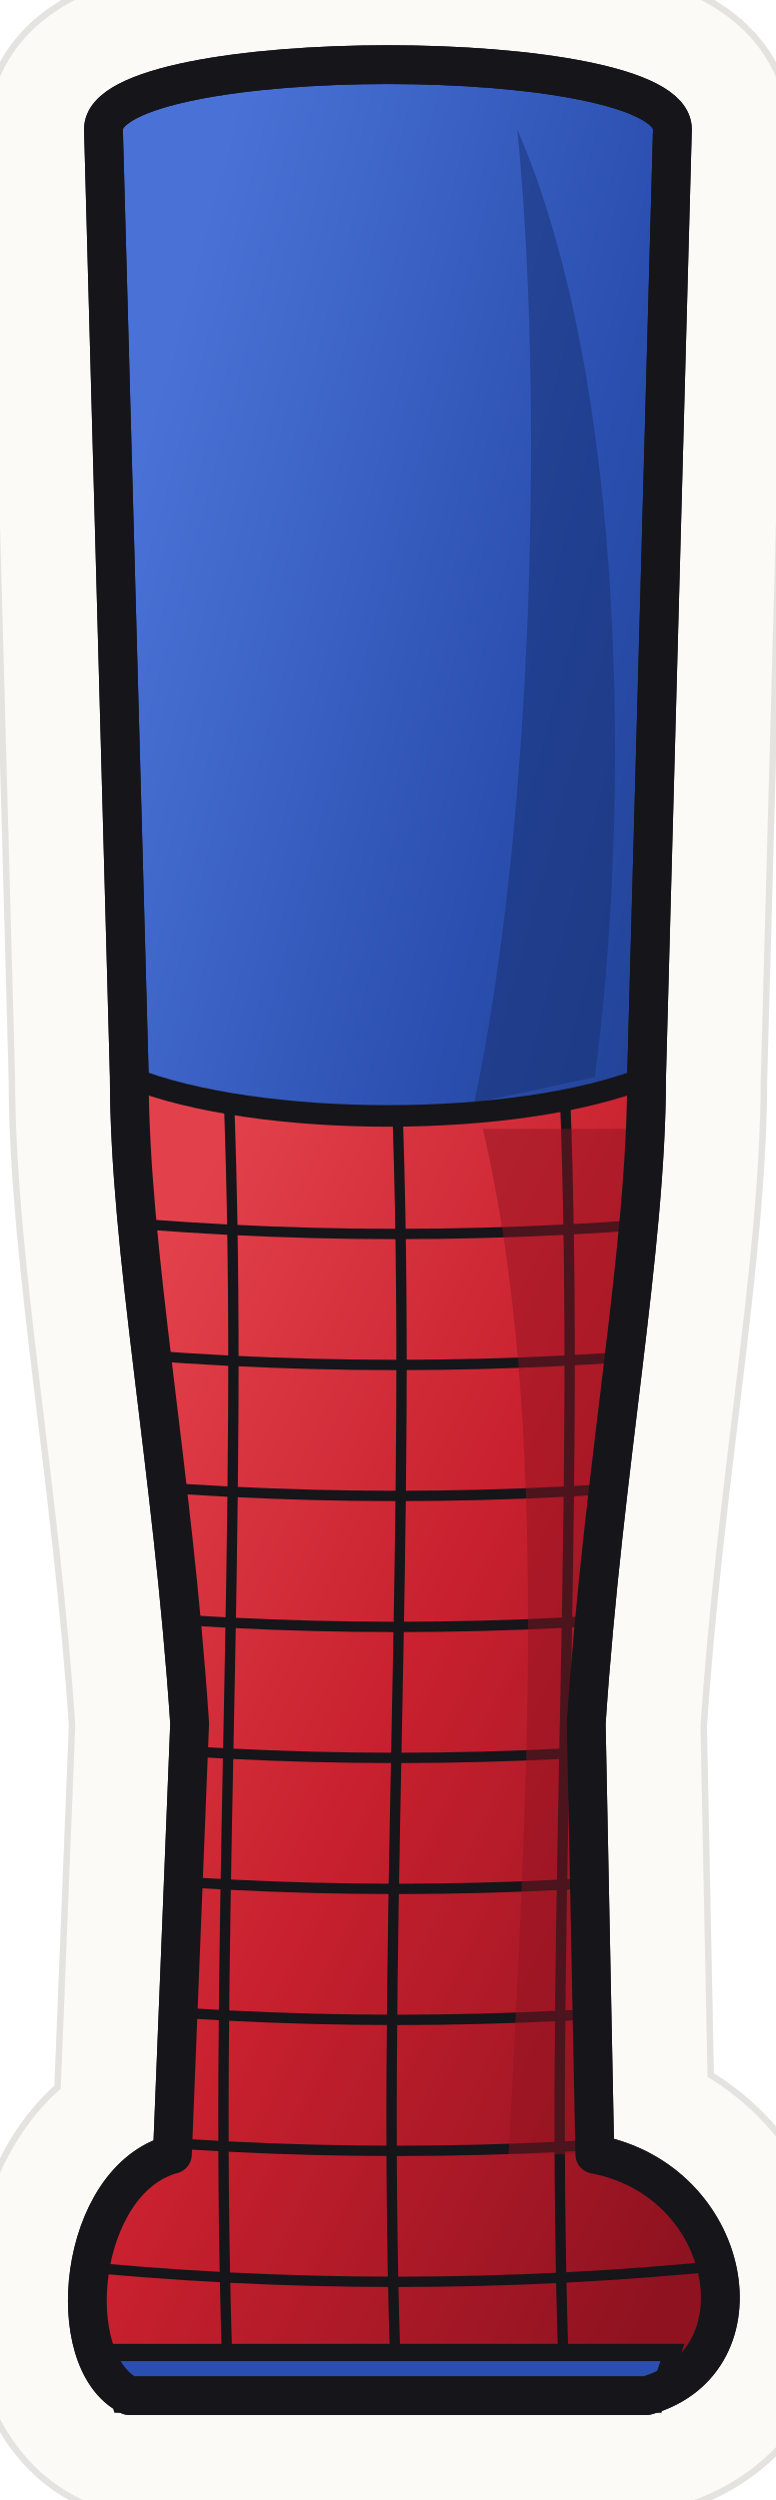
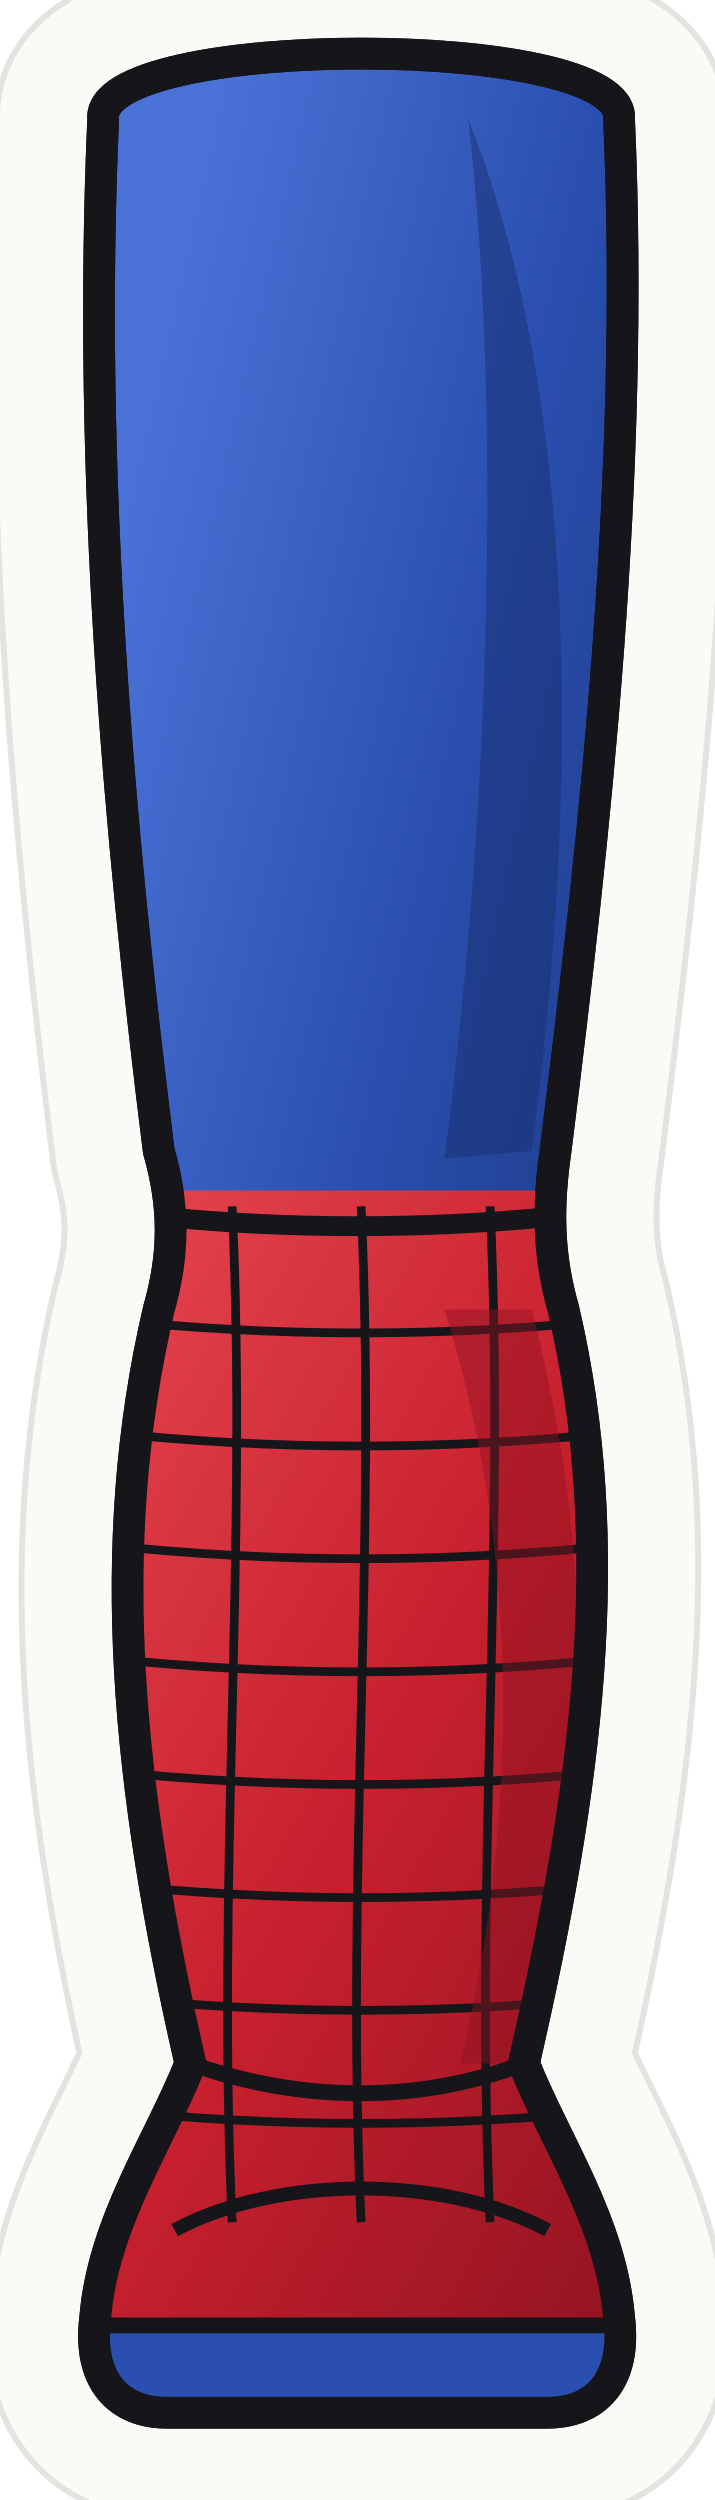
- <svg xmlns="http://www.w3.org/2000/svg" width="180" height="580" viewBox="0 0 180 580">
+ <svg xmlns="http://www.w3.org/2000/svg" width="180" height="630" viewBox="0 0 180 630">
  <defs>
    <linearGradient id="gRed" x1="0.15" y1="0.1" x2="0.95" y2="0.9">
      <stop offset="0" stop-color="#e2414c" />
      <stop offset="0.45" stop-color="#c8202e" />
      <stop offset="1" stop-color="#8e1220" />
    </linearGradient>
    <linearGradient id="gBlue" x1="0.15" y1="0.1" x2="0.95" y2="0.9">
      <stop offset="0" stop-color="#4a72d6" />
      <stop offset="0.45" stop-color="#2a4fb0" />
      <stop offset="1" stop-color="#18306f" />
    </linearGradient>
-     <clipPath id="sc">
-       <path d="M30 250 C60 262 120 262 150 250 C150 290 140 340 136 400 L138 500 C170 506 178 548 150 556 L30 556 C14 548 18 506 40 500 L44 400 C40 340 30 290 30 250 Z" />
+     <clipPath id="lc">
+       <path d="M26 30 C24 8 158 8 156 30 C160 120 150 210 140 290 C138 304 138 316 142 330 C156 390 148 450 132 520 C140 540 154 560 156 584 C158 600 150 608 138 608 L42 608 C30 608 22 600 24 584 C26 560 40 540 48 520 C32 450 26 390 40 330 C44 316 44 304 40 290 C30 210 22 120 26 30 Z" />
    </clipPath>
  </defs>
-   <path d="M24 30 C24 10 156 10 156 30 L150 250 C150 290 140 340 136 400 L138 500 C170 506 178 548 150 556 L30 556 C14 548 18 506 40 500 L44 400 C40 340 30 290 30 250 Z" fill="#fbfaf6" stroke="#fbfaf6" stroke-width="53" stroke-linejoin="round" />
-   <path d="M24 30 C24 10 156 10 156 30 L150 250 C150 290 140 340 136 400 L138 500 C170 506 178 548 150 556 L30 556 C14 548 18 506 40 500 L44 400 C40 340 30 290 30 250 Z" fill="none" stroke="#c9c7c0" stroke-width="56" stroke-linejoin="round" opacity="0.5" />
-   <path d="M24 30 C24 10 156 10 156 30 L150 250 C150 290 140 340 136 400 L138 500 C170 506 178 548 150 556 L30 556 C14 548 18 506 40 500 L44 400 C40 340 30 290 30 250 Z" fill="#fbfaf6" stroke="#fbfaf6" stroke-width="53" stroke-linejoin="round" />
-   <path d="M24 30 C24 10 156 10 156 30 L150 250 C150 290 140 340 136 400 L138 500 C170 506 178 548 150 556 L30 556 C14 548 18 506 40 500 L44 400 C40 340 30 290 30 250 Z" fill="url(#gBlue)" stroke="#15151a" stroke-width="9" stroke-linejoin="round" />
-   <path d="M120 30 C146 90 146 190 138 250 L110 256 C124 190 126 90 120 30 Z" fill="#18306f" opacity="0.5" />
-   <path d="M30 250 C60 262 120 262 150 250 C150 290 140 340 136 400 L138 500 C170 506 178 548 150 556 L30 556 C14 548 18 506 40 500 L44 400 C40 340 30 290 30 250 Z" fill="url(#gRed)" stroke="#15151a" stroke-width="5" />
-   <g clip-path="url(#sc)">
-     <path d="M53.0 252C57.0 353.3 49.0 454.7 53.0 556M92.0 252C96.0 353.3 88.0 454.7 92.0 556M131.0 252C135.0 353.3 127.0 454.7 131.0 556M14 282.4Q92.0 290.4 170 282.4M14 312.8Q92.0 320.8 170 312.8M14 343.2Q92.0 351.2 170 343.2M14 373.6Q92.0 381.6 170 373.6M14 404.0Q92.0 412.0 170 404.0M14 434.4Q92.0 442.4 170 434.4M14 464.8Q92.0 472.8 170 464.8M14 495.2Q92.0 503.2 170 495.2M14 525.6Q92.0 533.6 170 525.6" fill="none" stroke="#15151a" stroke-width="2.4" />
-     <path d="M112 262 C128 330 122 420 118 500 L140 500 C140 420 150 330 146 262 Z" fill="#8e1220" opacity="0.45" />
+   <path d="M26 30 C24 8 158 8 156 30 C160 120 150 210 140 290 C138 304 138 316 142 330 C156 390 148 450 132 520 C140 540 154 560 156 584 C158 600 150 608 138 608 L42 608 C30 608 22 600 24 584 C26 560 40 540 48 520 C32 450 26 390 40 330 C44 316 44 304 40 290 C30 210 22 120 26 30 Z" fill="#fbfaf6" stroke="#fbfaf6" stroke-width="52" stroke-linejoin="round" />
+   <path d="M26 30 C24 8 158 8 156 30 C160 120 150 210 140 290 C138 304 138 316 142 330 C156 390 148 450 132 520 C140 540 154 560 156 584 C158 600 150 608 138 608 L42 608 C30 608 22 600 24 584 C26 560 40 540 48 520 C32 450 26 390 40 330 C44 316 44 304 40 290 C30 210 22 120 26 30 Z" fill="none" stroke="#c9c7c0" stroke-width="55" stroke-linejoin="round" opacity="0.5" />
+   <path d="M26 30 C24 8 158 8 156 30 C160 120 150 210 140 290 C138 304 138 316 142 330 C156 390 148 450 132 520 C140 540 154 560 156 584 C158 600 150 608 138 608 L42 608 C30 608 22 600 24 584 C26 560 40 540 48 520 C32 450 26 390 40 330 C44 316 44 304 40 290 C30 210 22 120 26 30 Z" fill="#fbfaf6" stroke="#fbfaf6" stroke-width="52" stroke-linejoin="round" />
+   <path d="M26 30 C24 8 158 8 156 30 C160 120 150 210 140 290 C138 304 138 316 142 330 C156 390 148 450 132 520 C140 540 154 560 156 584 C158 600 150 608 138 608 L42 608 C30 608 22 600 24 584 C26 560 40 540 48 520 C32 450 26 390 40 330 C44 316 44 304 40 290 C30 210 22 120 26 30 Z" fill="url(#gBlue)" stroke="#15151a" stroke-width="8" stroke-linejoin="round" />
+   <g clip-path="url(#lc)">
+     <path d="M118 30 C146 100 146 200 134 290 L112 292 C124 200 126 100 118 30 Z" fill="#18306f" opacity="0.5" />
+     <rect x="0" y="300" width="180" height="320" fill="url(#gRed)" />
+     <path d="M0 300 C50 312 130 312 180 300" fill="none" stroke="#15151a" stroke-width="5" />
+     <path d="M58.5 304C62.5 389.3 54.5 474.7 58.5 560M91.0 304C95.0 389.3 87.0 474.7 91.0 560M123.5 304C127.5 389.3 119.5 474.7 123.5 560M26 332.4Q91.0 339.4 156 332.4M26 360.9Q91.0 367.9 156 360.9M26 389.3Q91.0 396.3 156 389.3M26 417.8Q91.0 424.8 156 417.8M26 446.2Q91.0 453.2 156 446.2M26 474.7Q91.0 481.7 156 474.7M26 503.1Q91.0 510.1 156 503.1M26 531.6Q91.0 538.6 156 531.6" fill="none" stroke="#15151a" stroke-width="2.2" />
+     <path d="M112 330 C134 400 128 470 116 520 L132 520 C148 460 152 400 134 330 Z" fill="#8e1220" opacity="0.45" />
+     <path d="M20 586 L160 586 L160 620 L20 620 Z" fill="#2a4fb0" />
+     <path d="M20 586 L160 586" stroke="#15151a" stroke-width="4" />
  </g>
-   <path d="M24 546 L156 546 L152 558 L28 558 Z" fill="#2a4fb0" stroke="#15151a" stroke-width="4" />
-   <path d="M24 30 C24 10 156 10 156 30 L150 250 C150 290 140 340 136 400 L138 500 C170 506 178 548 150 556 L30 556 C14 548 18 506 40 500 L44 400 C40 340 30 290 30 250 Z" fill="none" stroke="#15151a" stroke-width="9" stroke-linejoin="round" />
+   <path d="M48 520 C76 530 106 530 132 520" fill="none" stroke="#15151a" stroke-width="4" />
+   <path d="M44 562 C70 548 112 548 138 562" fill="none" stroke="#15151a" stroke-width="3.5" />
+   <path d="M26 30 C24 8 158 8 156 30 C160 120 150 210 140 290 C138 304 138 316 142 330 C156 390 148 450 132 520 C140 540 154 560 156 584 C158 600 150 608 138 608 L42 608 C30 608 22 600 24 584 C26 560 40 540 48 520 C32 450 26 390 40 330 C44 316 44 304 40 290 C30 210 22 120 26 30 Z" fill="none" stroke="#15151a" stroke-width="8" stroke-linejoin="round" />
</svg>
